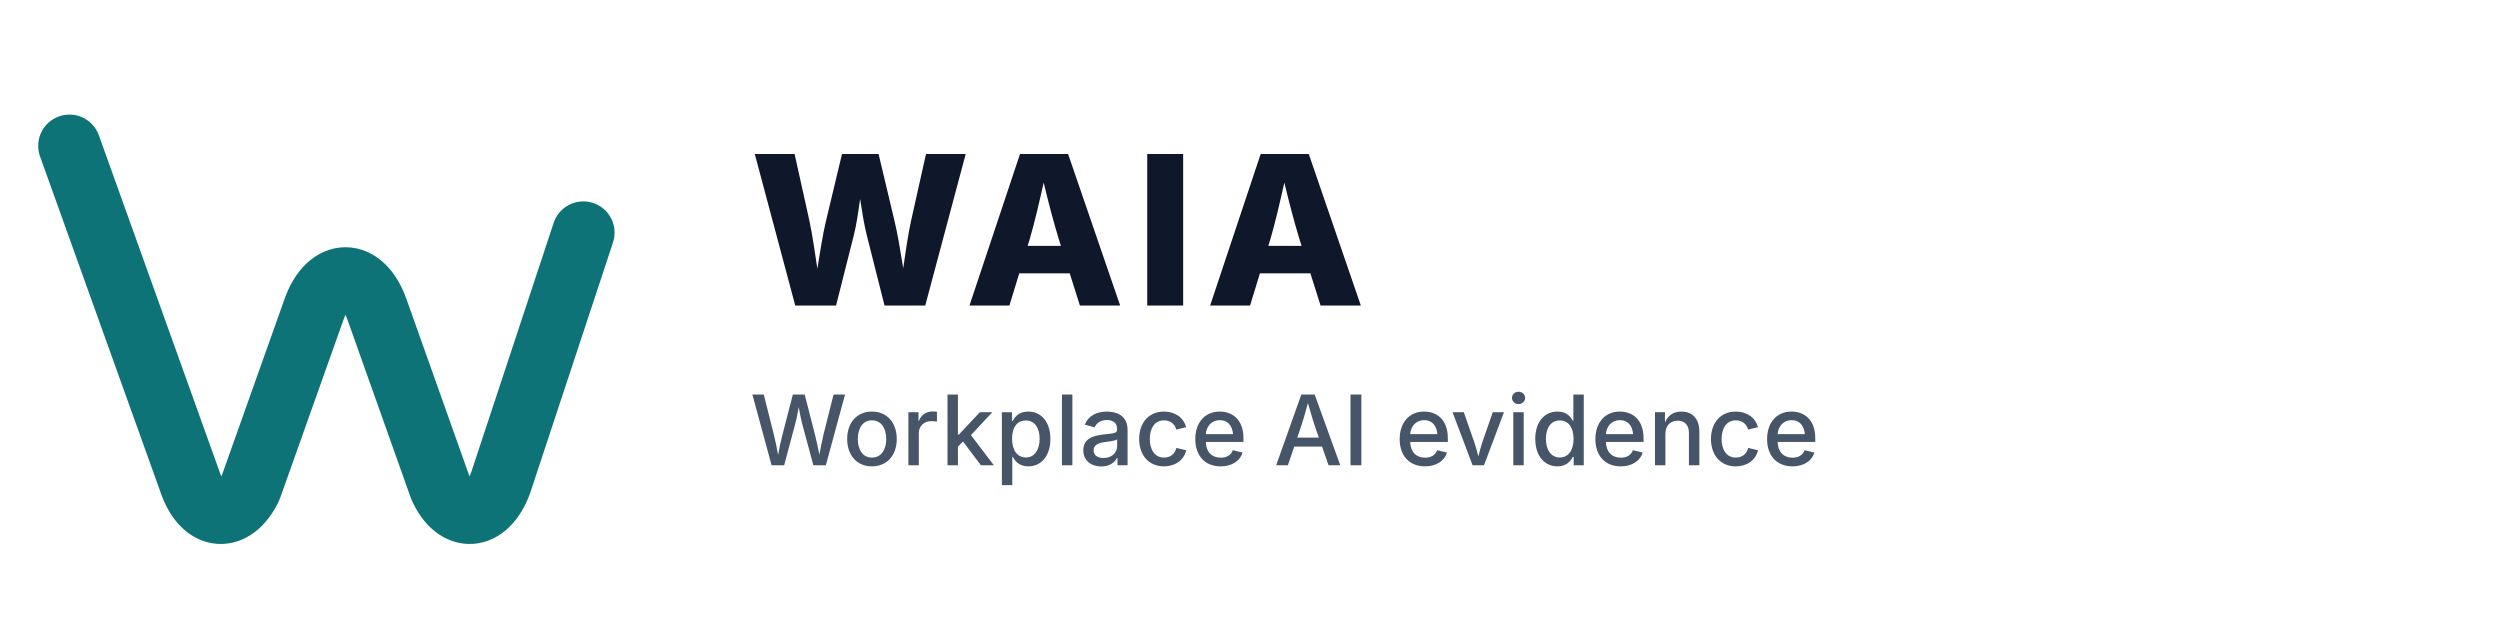
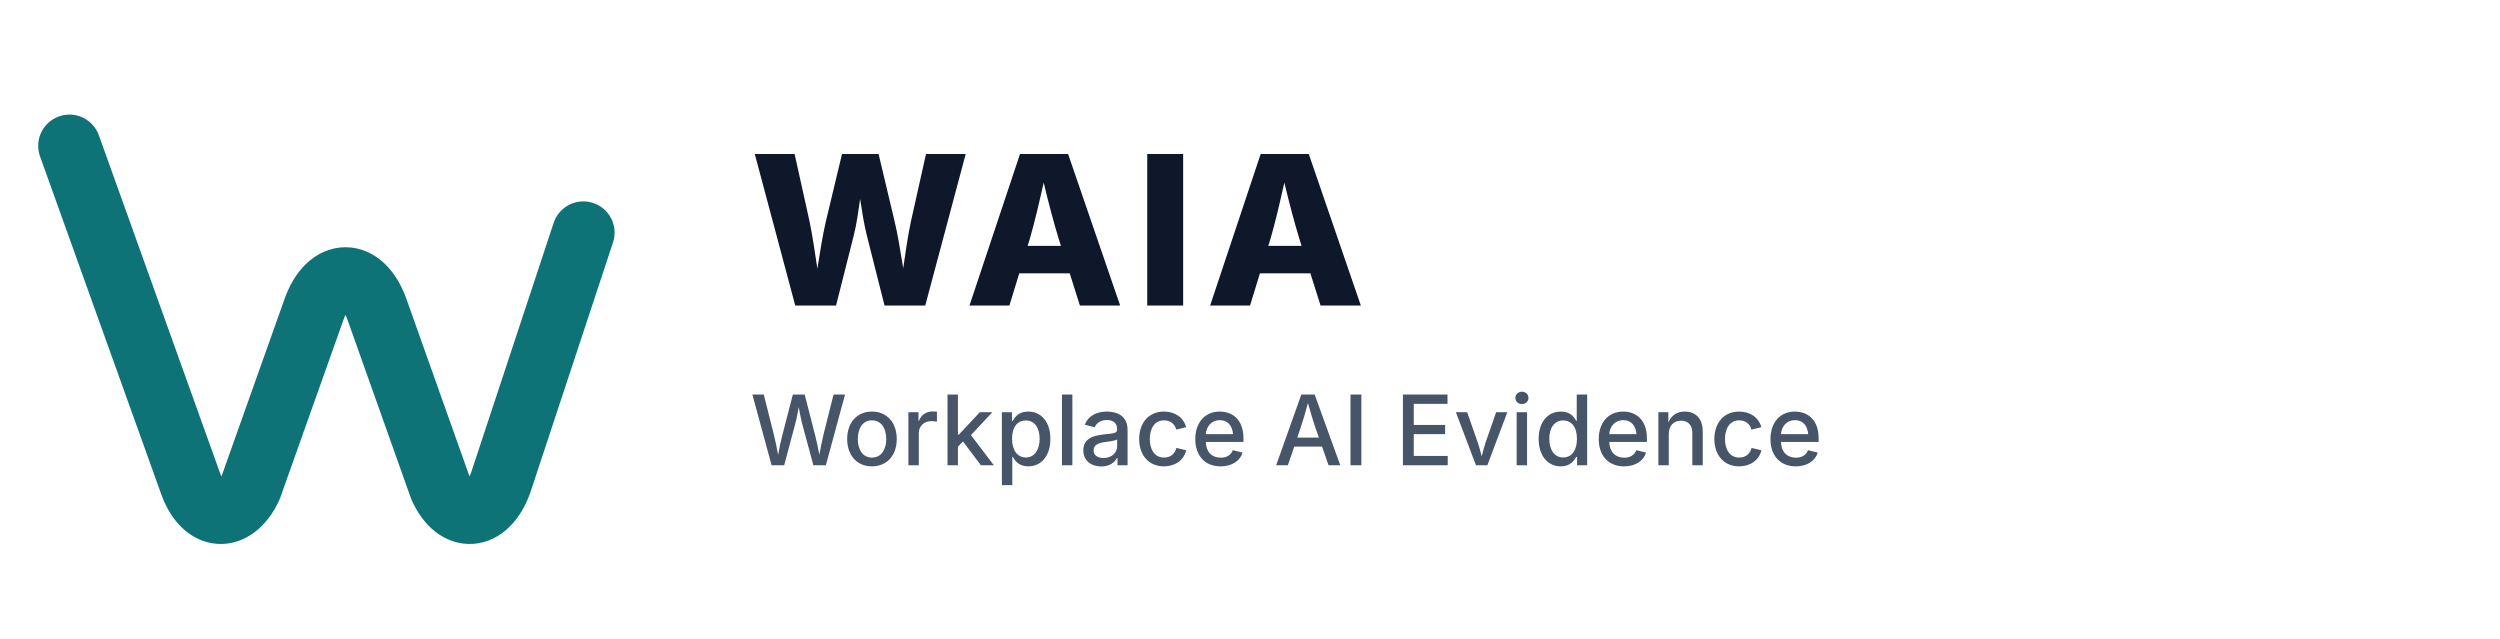
<svg xmlns="http://www.w3.org/2000/svg" viewBox="0 0 360 92" role="img" aria-labelledby="title desc">
  <path d="M10 21 27.4 69.5c1.9 5.5 6.3 5.8 8.7.7l9.1-25.6c2.1-6 7-6 9.1 0l9.1 25.6c2.3 5.1 6.7 4.8 8.7-.7L84 33.5" fill="none" stroke="#0D7377" stroke-width="9" stroke-linecap="round" stroke-linejoin="round" />
  <text x="108" y="44" fill="#0F172A" font-family="Inter, Arial, sans-serif" font-size="30" font-weight="800" letter-spacing="1.5">WAIA</text>
-   <text x="108" y="67" fill="#475569" font-family="Inter, Arial, sans-serif" font-size="14" font-weight="500">Workplace AI evidence</text>
+   <text x="108" y="67" fill="#475569" font-family="Inter, Arial, sans-serif" font-size="14" font-weight="500">Workplace AI Evidence</text>
</svg>
